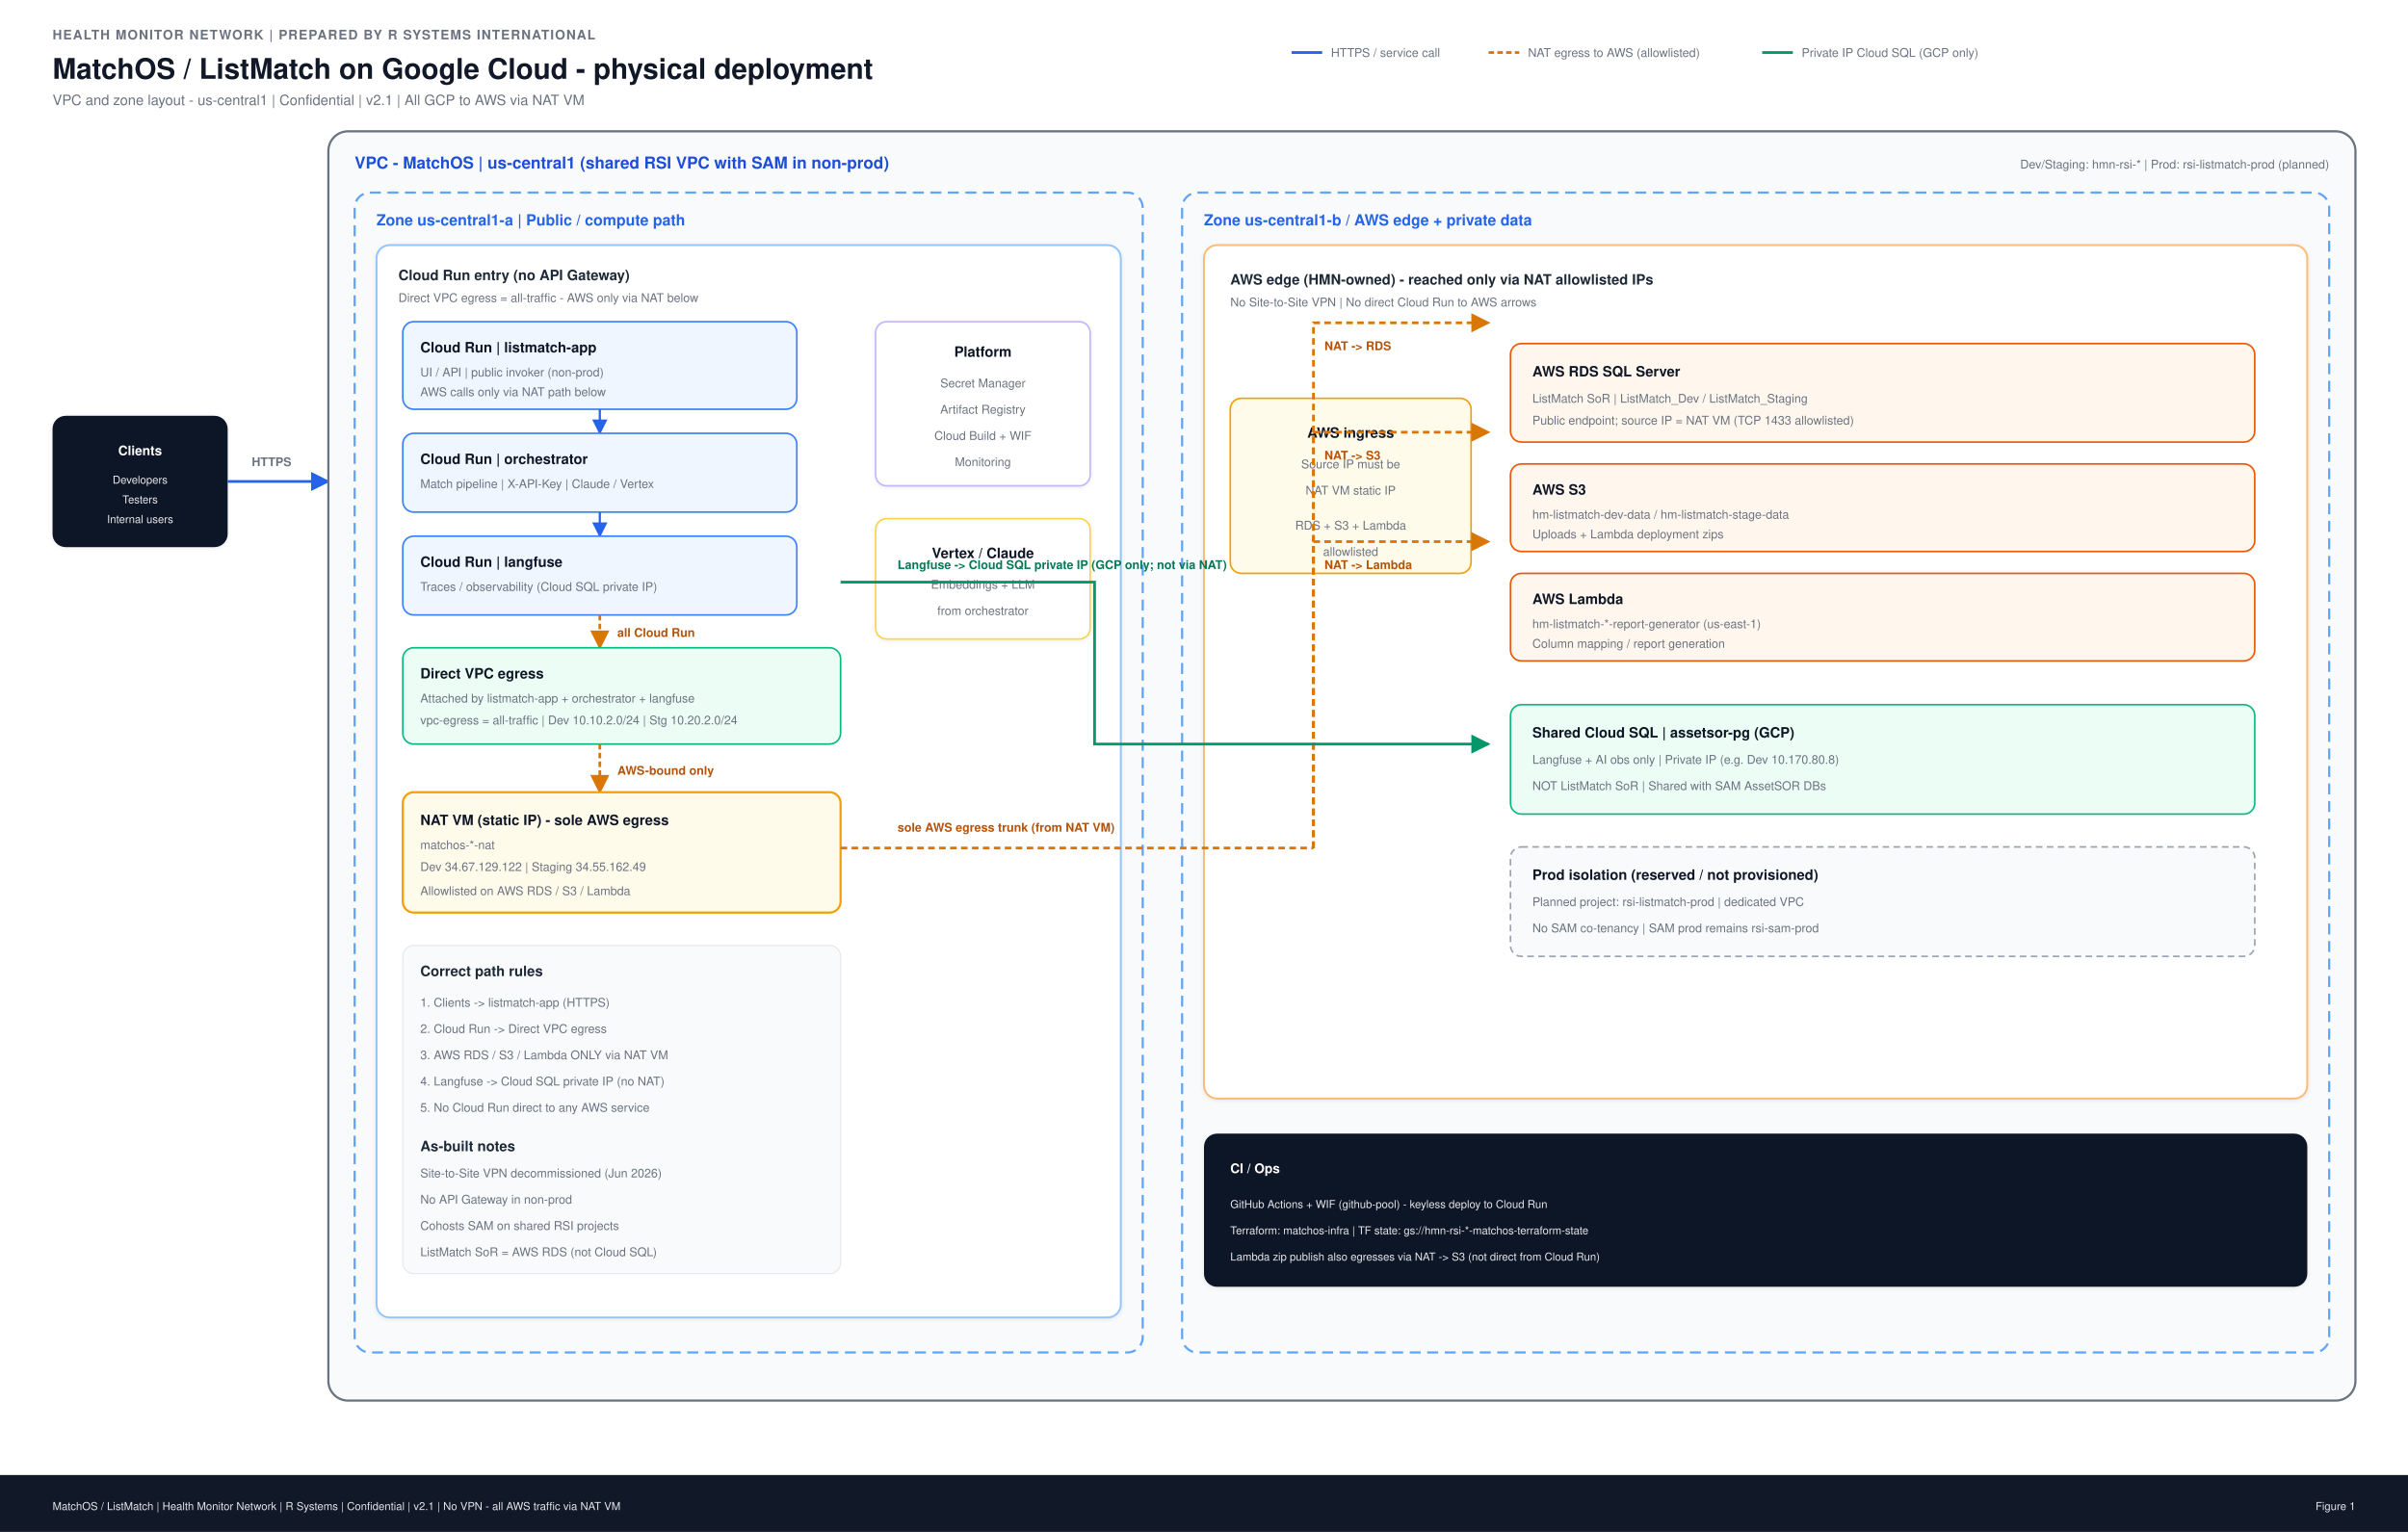
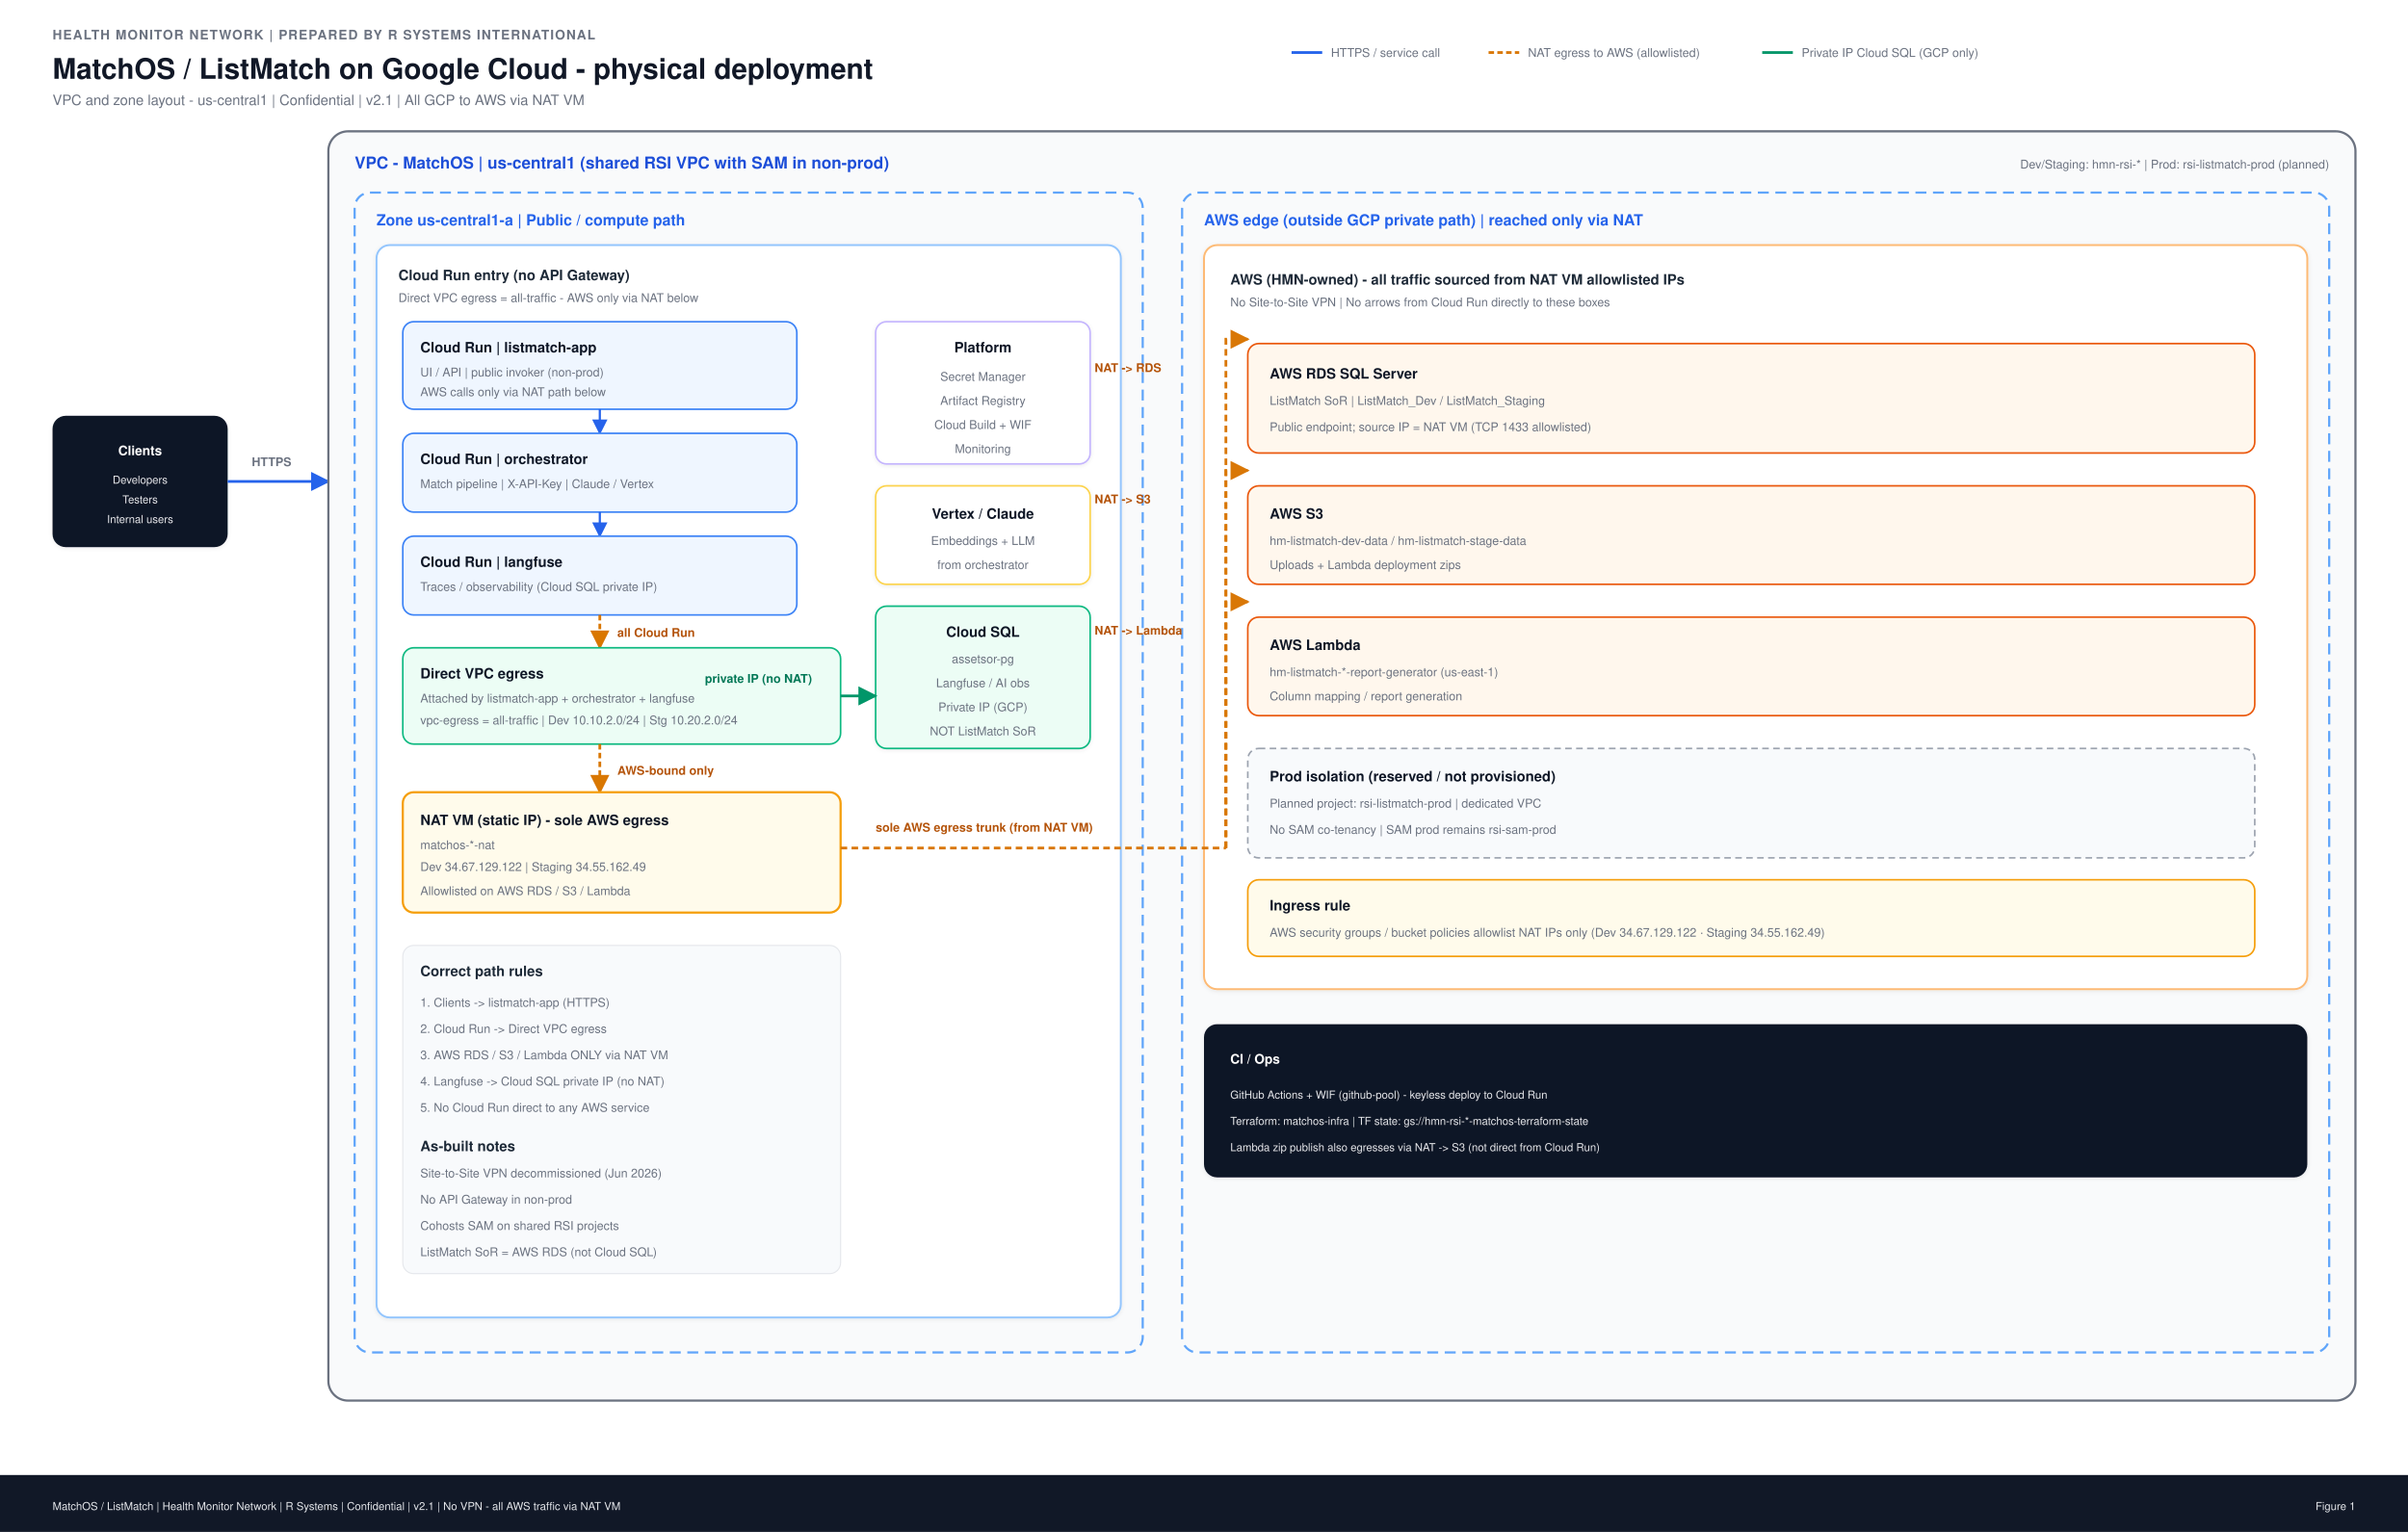
<svg xmlns="http://www.w3.org/2000/svg" width="2200" height="1400" viewBox="0 0 2200 1400">
  <defs>
    <style type="text/css">
      .brand { font: 600 12px Helvetica, Arial, sans-serif; fill: #6B7280; letter-spacing: 0.08em; }
      .title { font: 700 26px Helvetica, Arial, sans-serif; fill: #111827; }
      .sub { font: 400 13px Helvetica, Arial, sans-serif; fill: #6B7280; }
      .vpc { font: 700 15px Helvetica, Arial, sans-serif; fill: #1D4ED8; }
      .zone { font: 700 14px Helvetica, Arial, sans-serif; fill: #2563EB; }
      .sec { font: 700 13px Helvetica, Arial, sans-serif; fill: #1F2937; }
      .lab { font: 600 13px Helvetica, Arial, sans-serif; fill: #111827; }
      .sm { font: 400 11px Helvetica, Arial, sans-serif; fill: #6B7280; }
      .w { font: 700 12px Helvetica, Arial, sans-serif; fill: #FFFFFF; }
      .wsm { font: 400 10px Helvetica, Arial, sans-serif; fill: #E5E7EB; }
      .flow { font: 600 11px Helvetica, Arial, sans-serif; fill: #6B7280; }
      .flowA { font: 600 11px Helvetica, Arial, sans-serif; fill: #B45309; }
      .flowG { font: 600 11px Helvetica, Arial, sans-serif; fill: #047857; }
    </style>
    <marker id="arrB" viewBox="0 0 10 10" refX="9" refY="5" markerWidth="7" markerHeight="7" orient="auto">
      <path d="M0 0 L10 5 L0 10 z" fill="#2563EB" />
    </marker>
    <marker id="arrG" viewBox="0 0 10 10" refX="9" refY="5" markerWidth="7" markerHeight="7" orient="auto">
      <path d="M0 0 L10 5 L0 10 z" fill="#059669" />
    </marker>
    <marker id="arrA" viewBox="0 0 10 10" refX="9" refY="5" markerWidth="7" markerHeight="7" orient="auto">
      <path d="M0 0 L10 5 L0 10 z" fill="#D97706" />
    </marker>
    <filter id="card" x="-3%" y="-3%" width="106%" height="112%">
      <feDropShadow dx="0" dy="1" stdDeviation="2" flood-color="#111827" flood-opacity="0.08" />
    </filter>
  </defs>
  <rect width="2200" height="1400" fill="#FFFFFF" />
  <text x="48" y="36" class="brand">HEALTH MONITOR NETWORK  |  PREPARED BY R SYSTEMS INTERNATIONAL</text>
  <text x="48" y="72" class="title">MatchOS / ListMatch on Google Cloud - physical deployment</text>
  <text x="48" y="96" class="sub">VPC and zone layout - us-central1  |  Confidential  |  v2.1  |  All GCP to AWS via NAT VM</text>
  <g transform="translate(1180, 40)">
    <line x1="0" y1="8" x2="28" y2="8" stroke="#2563EB" stroke-width="2.5" />
    <text x="36" y="12" class="sm">HTTPS / service call</text>
    <line x1="180" y1="8" x2="208" y2="8" stroke="#D97706" stroke-width="2.5" stroke-dasharray="5 3" />
    <text x="216" y="12" class="sm">NAT egress to AWS (allowlisted)</text>
    <line x1="430" y1="8" x2="458" y2="8" stroke="#059669" stroke-width="2.5" />
    <text x="466" y="12" class="sm">Private IP Cloud SQL (GCP only)</text>
  </g>
  <g transform="translate(48, 380)" filter="url(#card)">
    <rect width="160" height="120" rx="12" fill="#111827" />
    <text x="80" y="36" text-anchor="middle" class="w">Clients</text>
    <text x="80" y="62" text-anchor="middle" class="wsm">Developers</text>
    <text x="80" y="80" text-anchor="middle" class="wsm">Testers</text>
    <text x="80" y="98" text-anchor="middle" class="wsm">Internal users</text>
  </g>
  <path d="M208 440 H 300" fill="none" stroke="#2563EB" stroke-width="2.5" marker-end="url(#arrB)" />
  <text x="230" y="426" class="flow">HTTPS</text>
  <g transform="translate(300, 120)">
    <rect width="1852" height="1160" rx="18" fill="#F9FAFB" stroke="#6B7280" stroke-width="2" />
    <text x="24" y="34" class="vpc">VPC - MatchOS  |  us-central1 (shared RSI VPC with SAM in non-prod)</text>
    <text x="1828" y="34" text-anchor="end" class="sm">Dev/Staging: hmn-rsi-*  |  Prod: rsi-listmatch-prod (planned)</text>
    <g transform="translate(24, 56)">
      <rect width="720" height="1060" rx="14" fill="none" stroke="#60A5FA" stroke-width="2" stroke-dasharray="10 6" />
      <text x="20" y="30" class="zone">Zone us-central1-a  |  Public / compute path</text>
      <g transform="translate(20, 48)" filter="url(#card)">
        <rect width="680" height="980" rx="12" fill="#FFFFFF" stroke="#93C5FD" stroke-width="1.75" />
        <text x="20" y="32" class="sec">Cloud Run entry (no API Gateway)</text>
        <text x="20" y="52" class="sm">Direct VPC egress = all-traffic  -  AWS only via NAT below</text>
        <g transform="translate(24, 70)">
          <rect width="360" height="80" rx="10" fill="#EFF6FF" stroke="#3B82F6" stroke-width="1.5" />
          <text x="16" y="28" class="lab">Cloud Run  |  listmatch-app</text>
          <text x="16" y="50" class="sm">UI / API  |  public invoker (non-prod)</text>
          <text x="16" y="68" class="sm">AWS calls only via NAT path below</text>
        </g>
        <line x1="204" y1="150" x2="204" y2="172" stroke="#2563EB" stroke-width="2" marker-end="url(#arrB)" />
        <g transform="translate(24, 172)">
          <rect width="360" height="72" rx="10" fill="#EFF6FF" stroke="#3B82F6" stroke-width="1.5" />
          <text x="16" y="28" class="lab">Cloud Run  |  orchestrator</text>
          <text x="16" y="50" class="sm">Match pipeline  |  X-API-Key  |  Claude / Vertex</text>
        </g>
        <line x1="204" y1="244" x2="204" y2="266" stroke="#2563EB" stroke-width="2" marker-end="url(#arrB)" />
        <g transform="translate(24, 266)">
          <rect width="360" height="72" rx="10" fill="#EFF6FF" stroke="#3B82F6" stroke-width="1.5" />
          <text x="16" y="28" class="lab">Cloud Run  |  langfuse</text>
          <text x="16" y="50" class="sm">Traces / observability (Cloud SQL private IP)</text>
        </g>
        <line x1="204" y1="338" x2="204" y2="368" stroke="#D97706" stroke-width="2.5" stroke-dasharray="5 3" marker-end="url(#arrA)" />
        <text x="220" y="358" class="flowA">all Cloud Run</text>
        <g transform="translate(24, 368)">
          <rect width="400" height="88" rx="10" fill="#ECFDF5" stroke="#10B981" stroke-width="1.5" />
          <text x="16" y="28" class="lab">Direct VPC egress</text>
          <text x="16" y="50" class="sm">Attached by listmatch-app + orchestrator + langfuse</text>
          <text x="16" y="70" class="sm">vpc-egress = all-traffic  |  Dev 10.10.2.0/24  |  Stg 10.20.2.0/24</text>
        </g>
        <line x1="204" y1="456" x2="204" y2="500" stroke="#D97706" stroke-width="2.5" stroke-dasharray="5 3" marker-end="url(#arrA)" />
        <text x="220" y="484" class="flowA">AWS-bound only</text>
        <g transform="translate(24, 500)">
          <rect width="400" height="110" rx="10" fill="#FFFBEB" stroke="#F59E0B" stroke-width="2" />
          <text x="16" y="30" class="lab">NAT VM (static IP)  -  sole AWS egress</text>
          <text x="16" y="52" class="sm">matchos-*-nat</text>
          <text x="16" y="72" class="sm">Dev 34.67.129.122  |  Staging 34.55.162.49</text>
          <text x="16" y="94" class="sm">Allowlisted on AWS RDS / S3 / Lambda</text>
        </g>
        <g transform="translate(24, 640)">
          <rect width="400" height="300" rx="10" fill="#F8FAFC" stroke="#E5E7EB" stroke-width="1" />
          <text x="16" y="28" class="sec">Correct path rules</text>
          <text x="16" y="56" class="sm">1. Clients -&gt; listmatch-app (HTTPS)</text>
          <text x="16" y="80" class="sm">2. Cloud Run -&gt; Direct VPC egress</text>
          <text x="16" y="104" class="sm">3. AWS RDS / S3 / Lambda ONLY via NAT VM</text>
          <text x="16" y="128" class="sm">4. Langfuse -&gt; Cloud SQL private IP (no NAT)</text>
          <text x="16" y="152" class="sm">5. No Cloud Run direct to any AWS service</text>
          <text x="16" y="188" class="sec">As-built notes</text>
          <text x="16" y="212" class="sm">Site-to-Site VPN decommissioned (Jun 2026)</text>
          <text x="16" y="236" class="sm">No API Gateway in non-prod</text>
          <text x="16" y="260" class="sm">Cohosts SAM on shared RSI projects</text>
          <text x="16" y="284" class="sm">ListMatch SoR = AWS RDS (not Cloud SQL)</text>
        </g>
        <g transform="translate(456, 70)" filter="url(#card)">
-           <rect width="196" height="150" rx="10" fill="#FFFFFF" stroke="#C4B5FD" stroke-width="1.5" />
-           <text x="98" y="32" text-anchor="middle" class="lab">Platform</text>
-           <text x="98" y="60" text-anchor="middle" class="sm">Secret Manager</text>
-           <text x="98" y="84" text-anchor="middle" class="sm">Artifact Registry</text>
-           <text x="98" y="108" text-anchor="middle" class="sm">Cloud Build + WIF</text>
-           <text x="98" y="132" text-anchor="middle" class="sm">Monitoring</text>
+           <rect width="196" height="130" rx="10" fill="#FFFFFF" stroke="#C4B5FD" stroke-width="1.5" />
+           <text x="98" y="28" text-anchor="middle" class="lab">Platform</text>
+           <text x="98" y="54" text-anchor="middle" class="sm">Secret Manager</text>
+           <text x="98" y="76" text-anchor="middle" class="sm">Artifact Registry</text>
+           <text x="98" y="98" text-anchor="middle" class="sm">Cloud Build + WIF</text>
+           <text x="98" y="120" text-anchor="middle" class="sm">Monitoring</text>
        </g>
-         <g transform="translate(456, 250)" filter="url(#card)">
-           <rect width="196" height="110" rx="10" fill="#FFFFFF" stroke="#FCD34D" stroke-width="1.5" />
-           <text x="98" y="36" text-anchor="middle" class="lab">Vertex / Claude</text>
-           <text x="98" y="64" text-anchor="middle" class="sm">Embeddings + LLM</text>
-           <text x="98" y="88" text-anchor="middle" class="sm">from orchestrator</text>
+         <g transform="translate(456, 220)" filter="url(#card)">
+           <rect width="196" height="90" rx="10" fill="#FFFFFF" stroke="#FCD34D" stroke-width="1.5" />
+           <text x="98" y="30" text-anchor="middle" class="lab">Vertex / Claude</text>
+           <text x="98" y="54" text-anchor="middle" class="sm">Embeddings + LLM</text>
+           <text x="98" y="76" text-anchor="middle" class="sm">from orchestrator</text>
        </g>
+         <g transform="translate(456, 330)" filter="url(#card)">
+           <rect width="196" height="130" rx="10" fill="#ECFDF5" stroke="#10B981" stroke-width="1.5" />
+           <text x="98" y="28" text-anchor="middle" class="lab">Cloud SQL</text>
+           <text x="98" y="52" text-anchor="middle" class="sm">assetsor-pg</text>
+           <text x="98" y="74" text-anchor="middle" class="sm">Langfuse / AI obs</text>
+           <text x="98" y="96" text-anchor="middle" class="sm">Private IP (GCP)</text>
+           <text x="98" y="118" text-anchor="middle" class="sm">NOT ListMatch SoR</text>
+         </g>
+         <path d="M424 412 H 456" fill="none" stroke="#059669" stroke-width="2.5" marker-end="url(#arrG)" />
+         <text x="300" y="400" class="flowG">private IP (no NAT)</text>
      </g>
    </g>
    <g transform="translate(780, 56)">
      <rect width="1048" height="1060" rx="14" fill="none" stroke="#60A5FA" stroke-width="2" stroke-dasharray="10 6" />
-       <text x="20" y="30" class="zone">Zone us-central1-b / AWS edge + private data</text>
+       <text x="20" y="30" class="zone">AWS edge (outside GCP private path)  |  reached only via NAT</text>
      <g transform="translate(20, 48)" filter="url(#card)">
-         <rect width="1008" height="780" rx="12" fill="#FFFFFF" stroke="#FDBA74" stroke-width="1.75" />
-         <text x="24" y="36" class="sec">AWS edge (HMN-owned)  -  reached only via NAT allowlisted IPs</text>
-         <text x="24" y="56" class="sm">No Site-to-Site VPN  |  No direct Cloud Run to AWS arrows</text>
-         <g id="aws-rds" transform="translate(280, 90)">
-           <rect width="680" height="90" rx="10" fill="#FFF7ED" stroke="#EA580C" stroke-width="1.5" />
-           <text x="20" y="30" class="lab">AWS RDS SQL Server</text>
-           <text x="20" y="54" class="sm">ListMatch SoR  |  ListMatch_Dev / ListMatch_Staging</text>
-           <text x="20" y="74" class="sm">Public endpoint; source IP = NAT VM (TCP 1433 allowlisted)</text>
+         <rect width="1008" height="680" rx="12" fill="#FFFFFF" stroke="#FDBA74" stroke-width="1.75" />
+         <text x="24" y="36" class="sec">AWS (HMN-owned)  -  all traffic sourced from NAT VM allowlisted IPs</text>
+         <text x="24" y="56" class="sm">No Site-to-Site VPN  |  No arrows from Cloud Run directly to these boxes</text>
+         <g id="aws-rds" transform="translate(40, 90)">
+           <rect width="920" height="100" rx="10" fill="#FFF7ED" stroke="#EA580C" stroke-width="1.5" />
+           <text x="20" y="32" class="lab">AWS RDS SQL Server</text>
+           <text x="20" y="56" class="sm">ListMatch SoR  |  ListMatch_Dev / ListMatch_Staging</text>
+           <text x="20" y="80" class="sm">Public endpoint; source IP = NAT VM (TCP 1433 allowlisted)</text>
        </g>
-         <g id="aws-s3" transform="translate(280, 200)">
-           <rect width="680" height="80" rx="10" fill="#FFF7ED" stroke="#EA580C" stroke-width="1.5" />
-           <text x="20" y="28" class="lab">AWS S3</text>
-           <text x="20" y="50" class="sm">hm-listmatch-dev-data / hm-listmatch-stage-data</text>
-           <text x="20" y="68" class="sm">Uploads + Lambda deployment zips</text>
+         <g id="aws-s3" transform="translate(40, 220)">
+           <rect width="920" height="90" rx="10" fill="#FFF7ED" stroke="#EA580C" stroke-width="1.5" />
+           <text x="20" y="30" class="lab">AWS S3</text>
+           <text x="20" y="54" class="sm">hm-listmatch-dev-data / hm-listmatch-stage-data</text>
+           <text x="20" y="76" class="sm">Uploads + Lambda deployment zips</text>
        </g>
-         <g id="aws-lambda" transform="translate(280, 300)">
-           <rect width="680" height="80" rx="10" fill="#FFF7ED" stroke="#EA580C" stroke-width="1.5" />
-           <text x="20" y="28" class="lab">AWS Lambda</text>
-           <text x="20" y="50" class="sm">hm-listmatch-*-report-generator (us-east-1)</text>
-           <text x="20" y="68" class="sm">Column mapping / report generation</text>
+         <g id="aws-lambda" transform="translate(40, 340)">
+           <rect width="920" height="90" rx="10" fill="#FFF7ED" stroke="#EA580C" stroke-width="1.5" />
+           <text x="20" y="30" class="lab">AWS Lambda</text>
+           <text x="20" y="54" class="sm">hm-listmatch-*-report-generator (us-east-1)</text>
+           <text x="20" y="76" class="sm">Column mapping / report generation</text>
        </g>
-         <g id="gcp-sql" transform="translate(280, 420)">
-           <rect width="680" height="100" rx="10" fill="#ECFDF5" stroke="#10B981" stroke-width="1.5" />
-           <text x="20" y="30" class="lab">Shared Cloud SQL  |  assetsor-pg  (GCP)</text>
-           <text x="20" y="54" class="sm">Langfuse + AI obs only  |  Private IP (e.g. Dev 10.170.80.8)</text>
-           <text x="20" y="78" class="sm">NOT ListMatch SoR  |  Shared with SAM AssetSOR DBs</text>
-         </g>
-         <g transform="translate(280, 550)">
-           <rect width="680" height="100" rx="10" fill="#F8FAFC" stroke="#9CA3AF" stroke-width="1.5" stroke-dasharray="6 4" />
+         <g transform="translate(40, 460)">
+           <rect width="920" height="100" rx="10" fill="#F8FAFC" stroke="#9CA3AF" stroke-width="1.5" stroke-dasharray="6 4" />
          <text x="20" y="30" class="lab">Prod isolation (reserved / not provisioned)</text>
          <text x="20" y="54" class="sm">Planned project: rsi-listmatch-prod  |  dedicated VPC</text>
          <text x="20" y="78" class="sm">No SAM co-tenancy  |  SAM prod remains rsi-sam-prod</text>
        </g>
-         <g transform="translate(24, 140)">
-           <rect width="220" height="160" rx="10" fill="#FFFBEB" stroke="#F59E0B" stroke-width="1.5" />
-           <text x="110" y="36" text-anchor="middle" class="lab">AWS ingress</text>
-           <text x="110" y="64" text-anchor="middle" class="sm">Source IP must be</text>
-           <text x="110" y="88" text-anchor="middle" class="sm">NAT VM static IP</text>
-           <text x="110" y="120" text-anchor="middle" class="sm">RDS + S3 + Lambda</text>
-           <text x="110" y="144" text-anchor="middle" class="sm">allowlisted</text>
+         <g transform="translate(40, 580)">
+           <rect width="920" height="70" rx="10" fill="#FFFBEB" stroke="#F59E0B" stroke-width="1.5" />
+           <text x="20" y="28" class="lab">Ingress rule</text>
+           <text x="20" y="52" class="sm">AWS security groups / bucket policies allowlist NAT IPs only (Dev 34.67.129.122 · Staging 34.55.162.49)</text>
        </g>
      </g>
-       <g transform="translate(20, 860)" filter="url(#card)">
+       <g transform="translate(20, 760)" filter="url(#card)">
        <rect width="1008" height="140" rx="12" fill="#111827" />
        <text x="24" y="36" class="w">CI / Ops</text>
        <text x="24" y="68" class="wsm">GitHub Actions + WIF (github-pool) - keyless deploy to Cloud Run</text>
        <text x="24" y="92" class="wsm">Terraform: matchos-infra  |  TF state: gs://hmn-rsi-*-matchos-terraform-state</text>
        <text x="24" y="116" class="wsm">Lambda zip publish also egresses via NAT -&gt; S3 (not direct from Cloud Run)</text>
      </g>
    </g>
-     <path d="M468 655 H 900" fill="none" stroke="#D97706" stroke-width="2.5" stroke-dasharray="6 4" />
-     <text x="520" y="640" class="flowA">sole AWS egress trunk (from NAT VM)</text>
-     <path d="M900 655 V 175 H 1060" fill="none" stroke="#D97706" stroke-width="2.5" stroke-dasharray="6 4" marker-end="url(#arrA)" />
-     <path d="M900 655 V 275 H 1060" fill="none" stroke="#D97706" stroke-width="2.5" stroke-dasharray="6 4" marker-end="url(#arrA)" />
-     <path d="M900 655 V 375 H 1060" fill="none" stroke="#D97706" stroke-width="2.5" stroke-dasharray="6 4" marker-end="url(#arrA)" />
-     <text x="910" y="200" class="flowA">NAT -&gt; RDS</text>
-     <text x="910" y="300" class="flowA">NAT -&gt; S3</text>
-     <text x="910" y="400" class="flowA">NAT -&gt; Lambda</text>
-     <path d="M468 412 H 700 V 560 H 1060" fill="none" stroke="#059669" stroke-width="2.5" marker-end="url(#arrG)" />
-     <text x="520" y="400" class="flowG">Langfuse -&gt; Cloud SQL private IP (GCP only; not via NAT)</text>
+     <path d="M468 655 H 820" fill="none" stroke="#D97706" stroke-width="2.5" stroke-dasharray="6 4" />
+     <text x="500" y="640" class="flowA">sole AWS egress trunk (from NAT VM)</text>
+     <path d="M820 655 V 190 H 840" fill="none" stroke="#D97706" stroke-width="2.5" stroke-dasharray="6 4" marker-end="url(#arrA)" />
+     <path d="M820 655 V 310 H 840" fill="none" stroke="#D97706" stroke-width="2.5" stroke-dasharray="6 4" marker-end="url(#arrA)" />
+     <path d="M820 655 V 430 H 840" fill="none" stroke="#D97706" stroke-width="2.5" stroke-dasharray="6 4" marker-end="url(#arrA)" />
+     <text x="700" y="220" class="flowA">NAT -&gt; RDS</text>
+     <text x="700" y="340" class="flowA">NAT -&gt; S3</text>
+     <text x="700" y="460" class="flowA">NAT -&gt; Lambda</text>
  </g>
  <rect y="1348" width="2200" height="52" fill="#111827" />
  <text x="48" y="1380" class="wsm">MatchOS / ListMatch  |  Health Monitor Network  |  R Systems  |  Confidential  |  v2.1  |  No VPN - all AWS traffic via NAT VM</text>
  <text x="2152" y="1380" text-anchor="end" class="wsm">Figure 1</text>
</svg>
